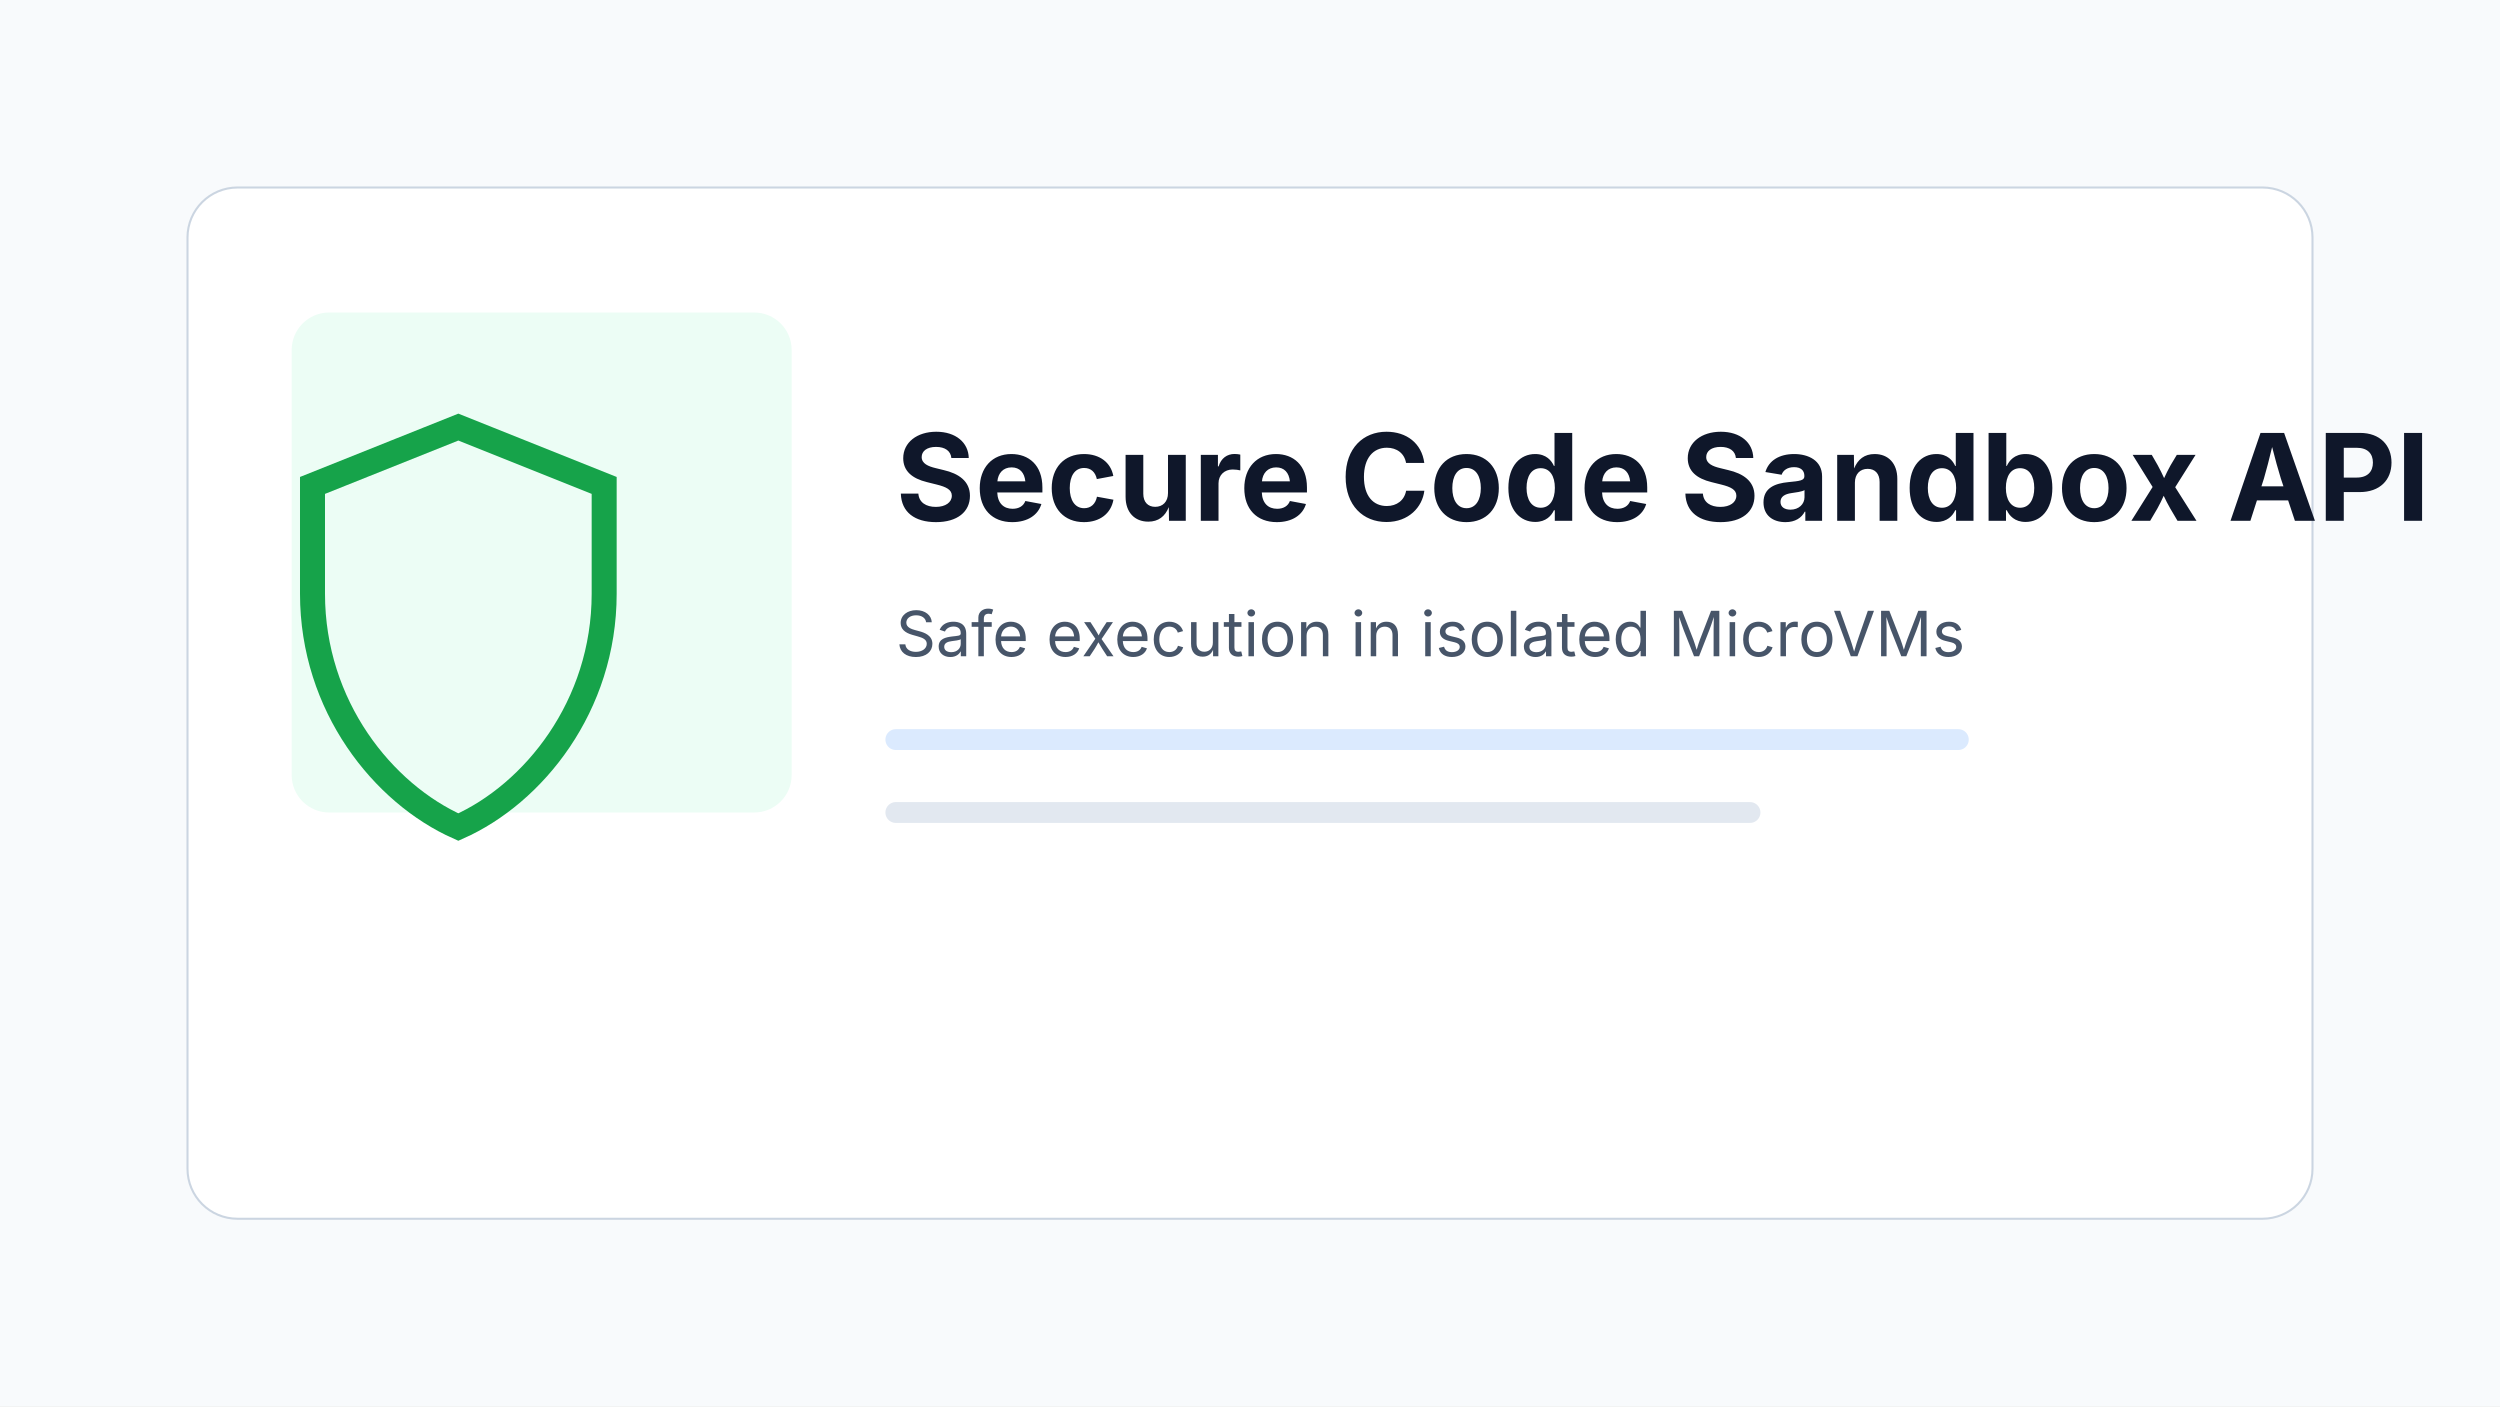
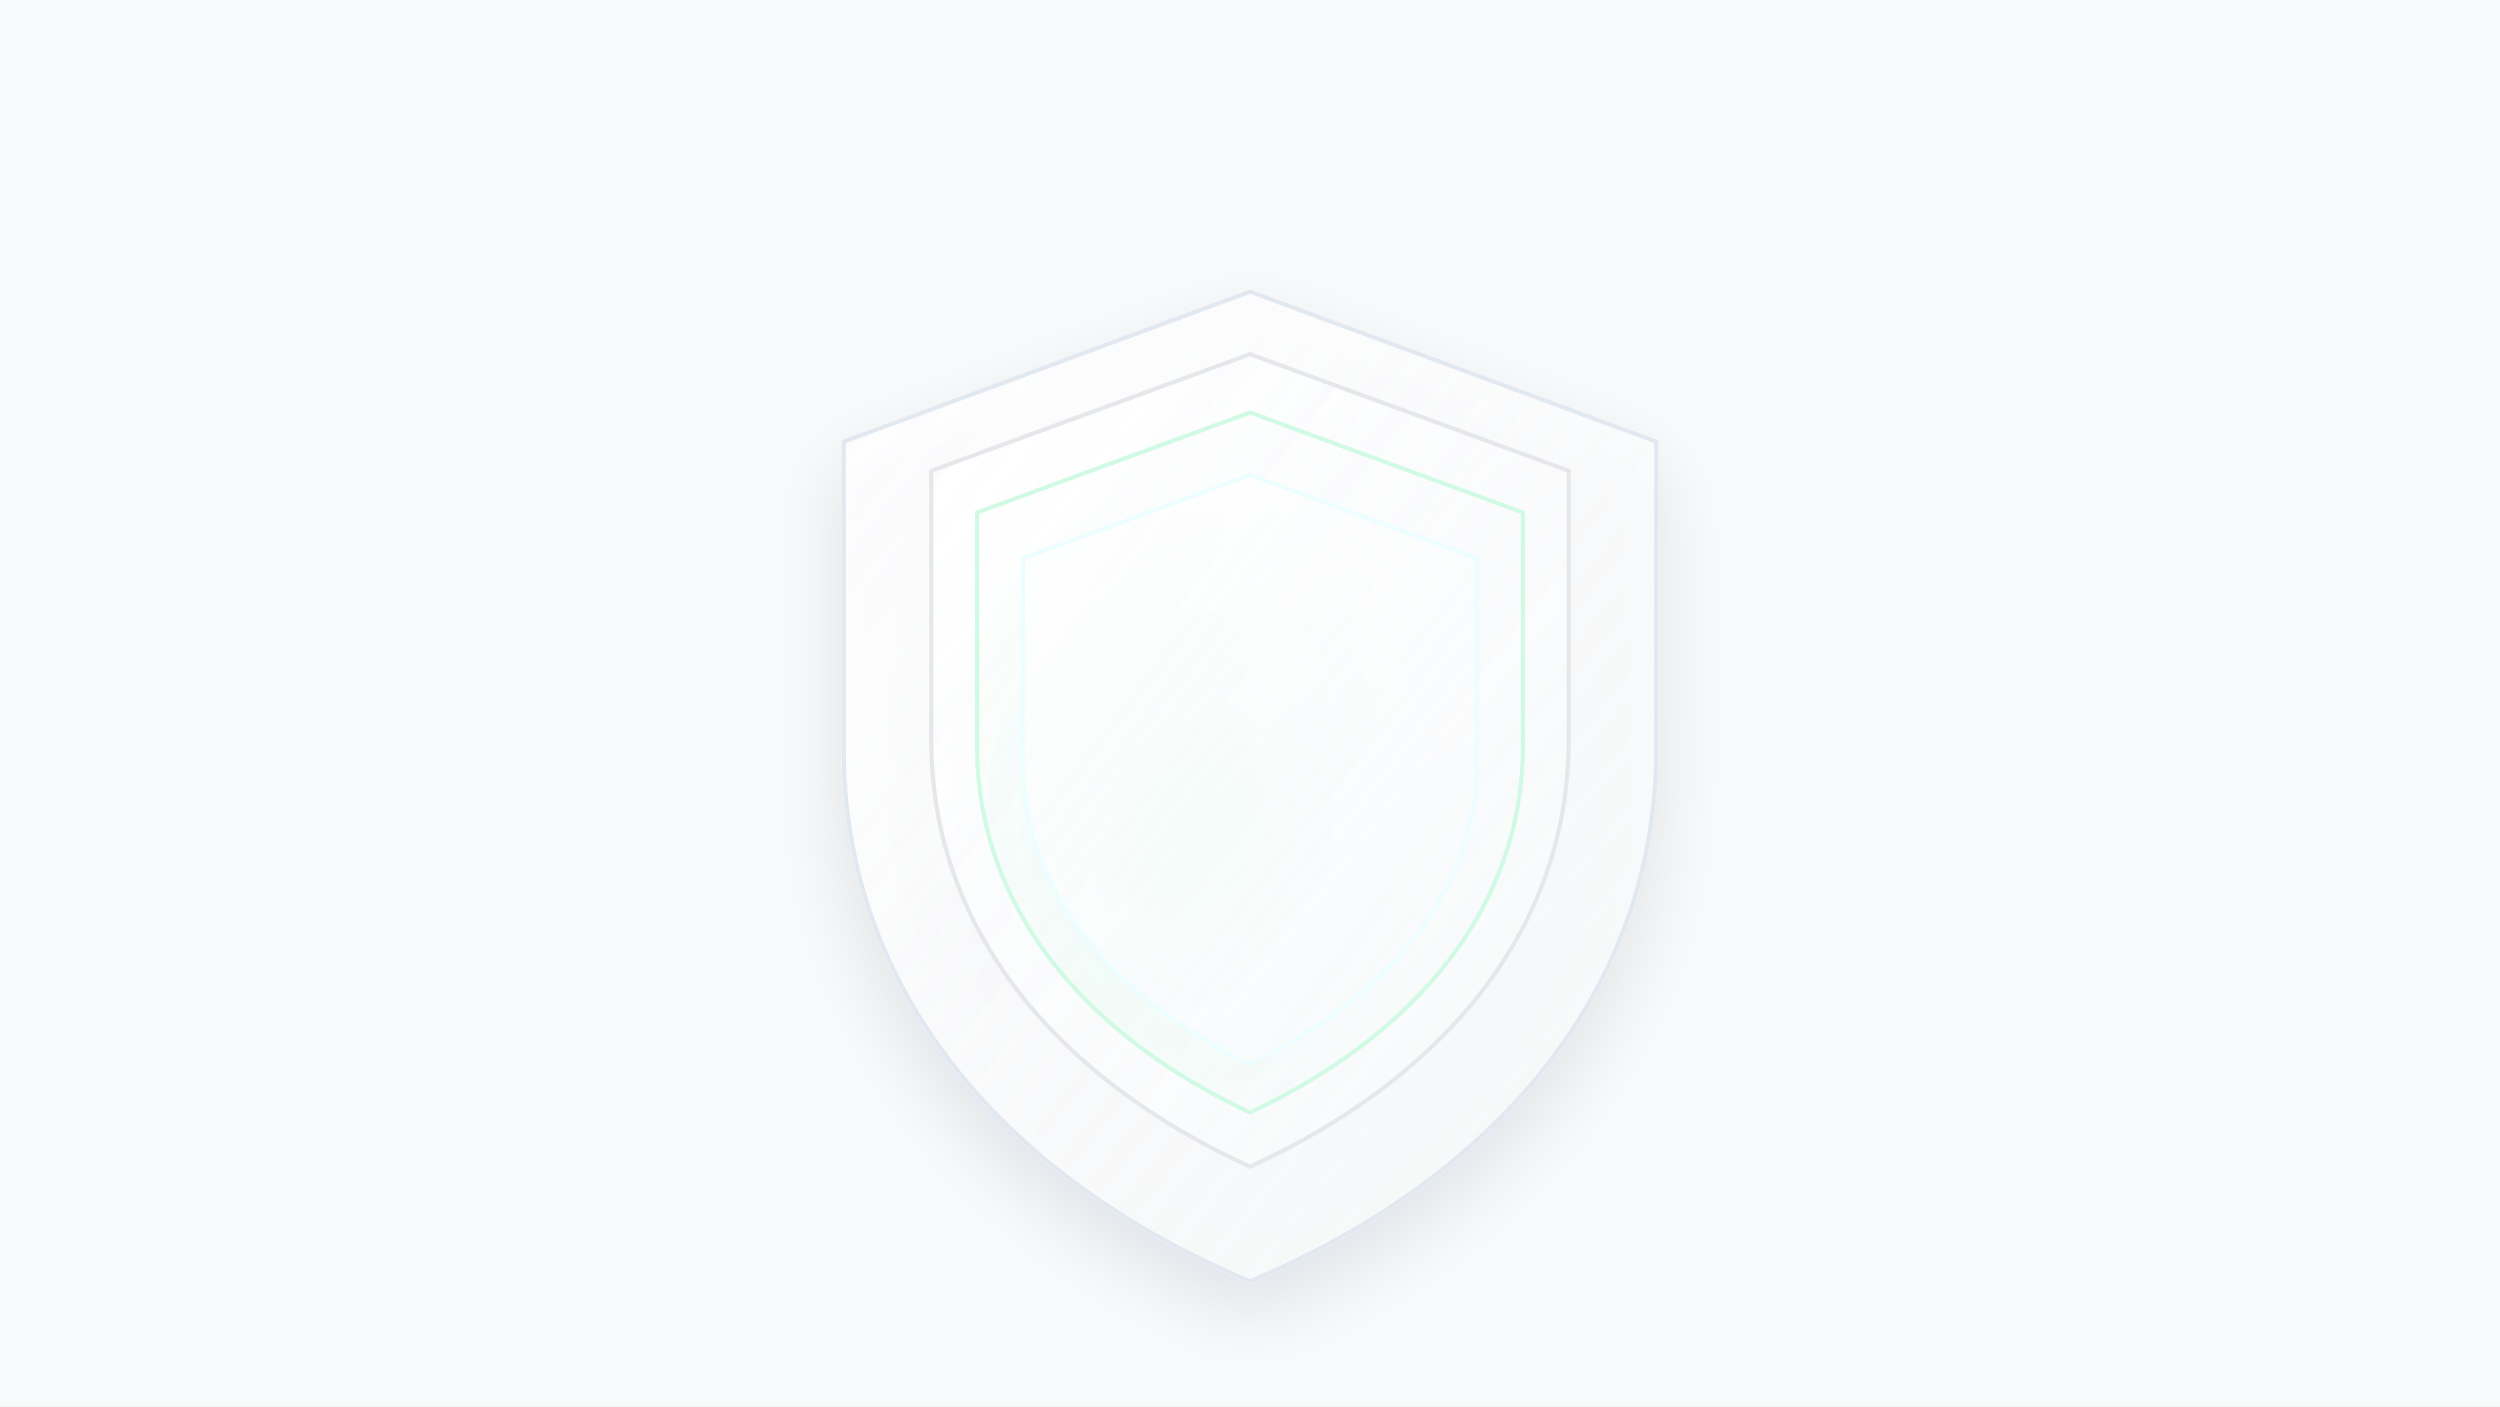
<svg xmlns="http://www.w3.org/2000/svg" viewBox="0 0 1200 675" role="img" aria-label="Secure Code Sandbox API cover">
+   <defs>
+     <radialGradient id="mintGlow" cx="38%" cy="58%" r="48%">
+       <stop offset="0%" stop-color="#bbf7d0" stop-opacity="0.48" />
+       <stop offset="55%" stop-color="#d1fae5" stop-opacity="0.20" />
+       <stop offset="100%" stop-color="#d1fae5" stop-opacity="0" />
+     </radialGradient>
+     <linearGradient id="glass" x1="0" y1="0" x2="1" y2="1">
+       <stop offset="0%" stop-color="#ffffff" stop-opacity="0.84" />
+       <stop offset="100%" stop-color="#f8fafc" stop-opacity="0.72" />
+     </linearGradient>
+     <filter id="softShadow" x="-30%" y="-30%" width="160%" height="180%">
+       <feDropShadow dx="0" dy="16" stdDeviation="18" flood-color="#0f172a" flood-opacity="0.12" />
+     </filter>
+   </defs>
  <rect width="1200" height="675" fill="#f8fafc" />
-   <rect x="90" y="90" width="1020" height="495" rx="24" fill="#ffffff" stroke="#cbd5e1" />
-   <rect x="140" y="150" width="240" height="240" rx="18" fill="#ecfdf5" />
-   <path d="M220 205l70 28v52c0 54-34 96-70 112-36-16-70-58-70-112v-52l70-28z" fill="none" stroke="#16a34a" stroke-width="12" />
-   <text x="430" y="250" fill="#0f172a" font-size="58" font-family="Inter,Arial,sans-serif" font-weight="700">Secure Code Sandbox API</text>
-   <text x="430" y="315" fill="#475569" font-size="30" font-family="Inter,Arial,sans-serif">Safe execution in isolated MicroVMs</text>
-   <line x1="430" y1="355" x2="940" y2="355" stroke="#dbeafe" stroke-width="10" stroke-linecap="round" />
-   <line x1="430" y1="390" x2="840" y2="390" stroke="#e2e8f0" stroke-width="10" stroke-linecap="round" />
+   <g transform="translate(405 140)" filter="url(#softShadow)">
+     <path d="M195 0L390 72V220c0 116-78 206-195 255C78 426 0 336 0 220V72L195 0z" fill="url(#glass)" stroke="#e2e8f0" stroke-width="2" />
+     <path d="M195 30L348 86v129c0 92-61 163-153 205C103 378 42 307 42 215V86L195 30z" fill="url(#glass)" fill-opacity="0.9" stroke="#e5e7eb" stroke-width="2" />
+     <path d="M195 58L326 106v112c0 78-52 139-131 176C116 357 64 296 64 218V106L195 58z" fill="url(#mintGlow)" stroke="#d1fae5" stroke-width="2" />
+     <path d="M195 88L304 128v98c0 63-44 113-109 145c-65-32-109-82-109-145v-98L195 88z" fill="url(#glass)" stroke="#ecfeff" stroke-width="2" />
+   </g>
</svg>
